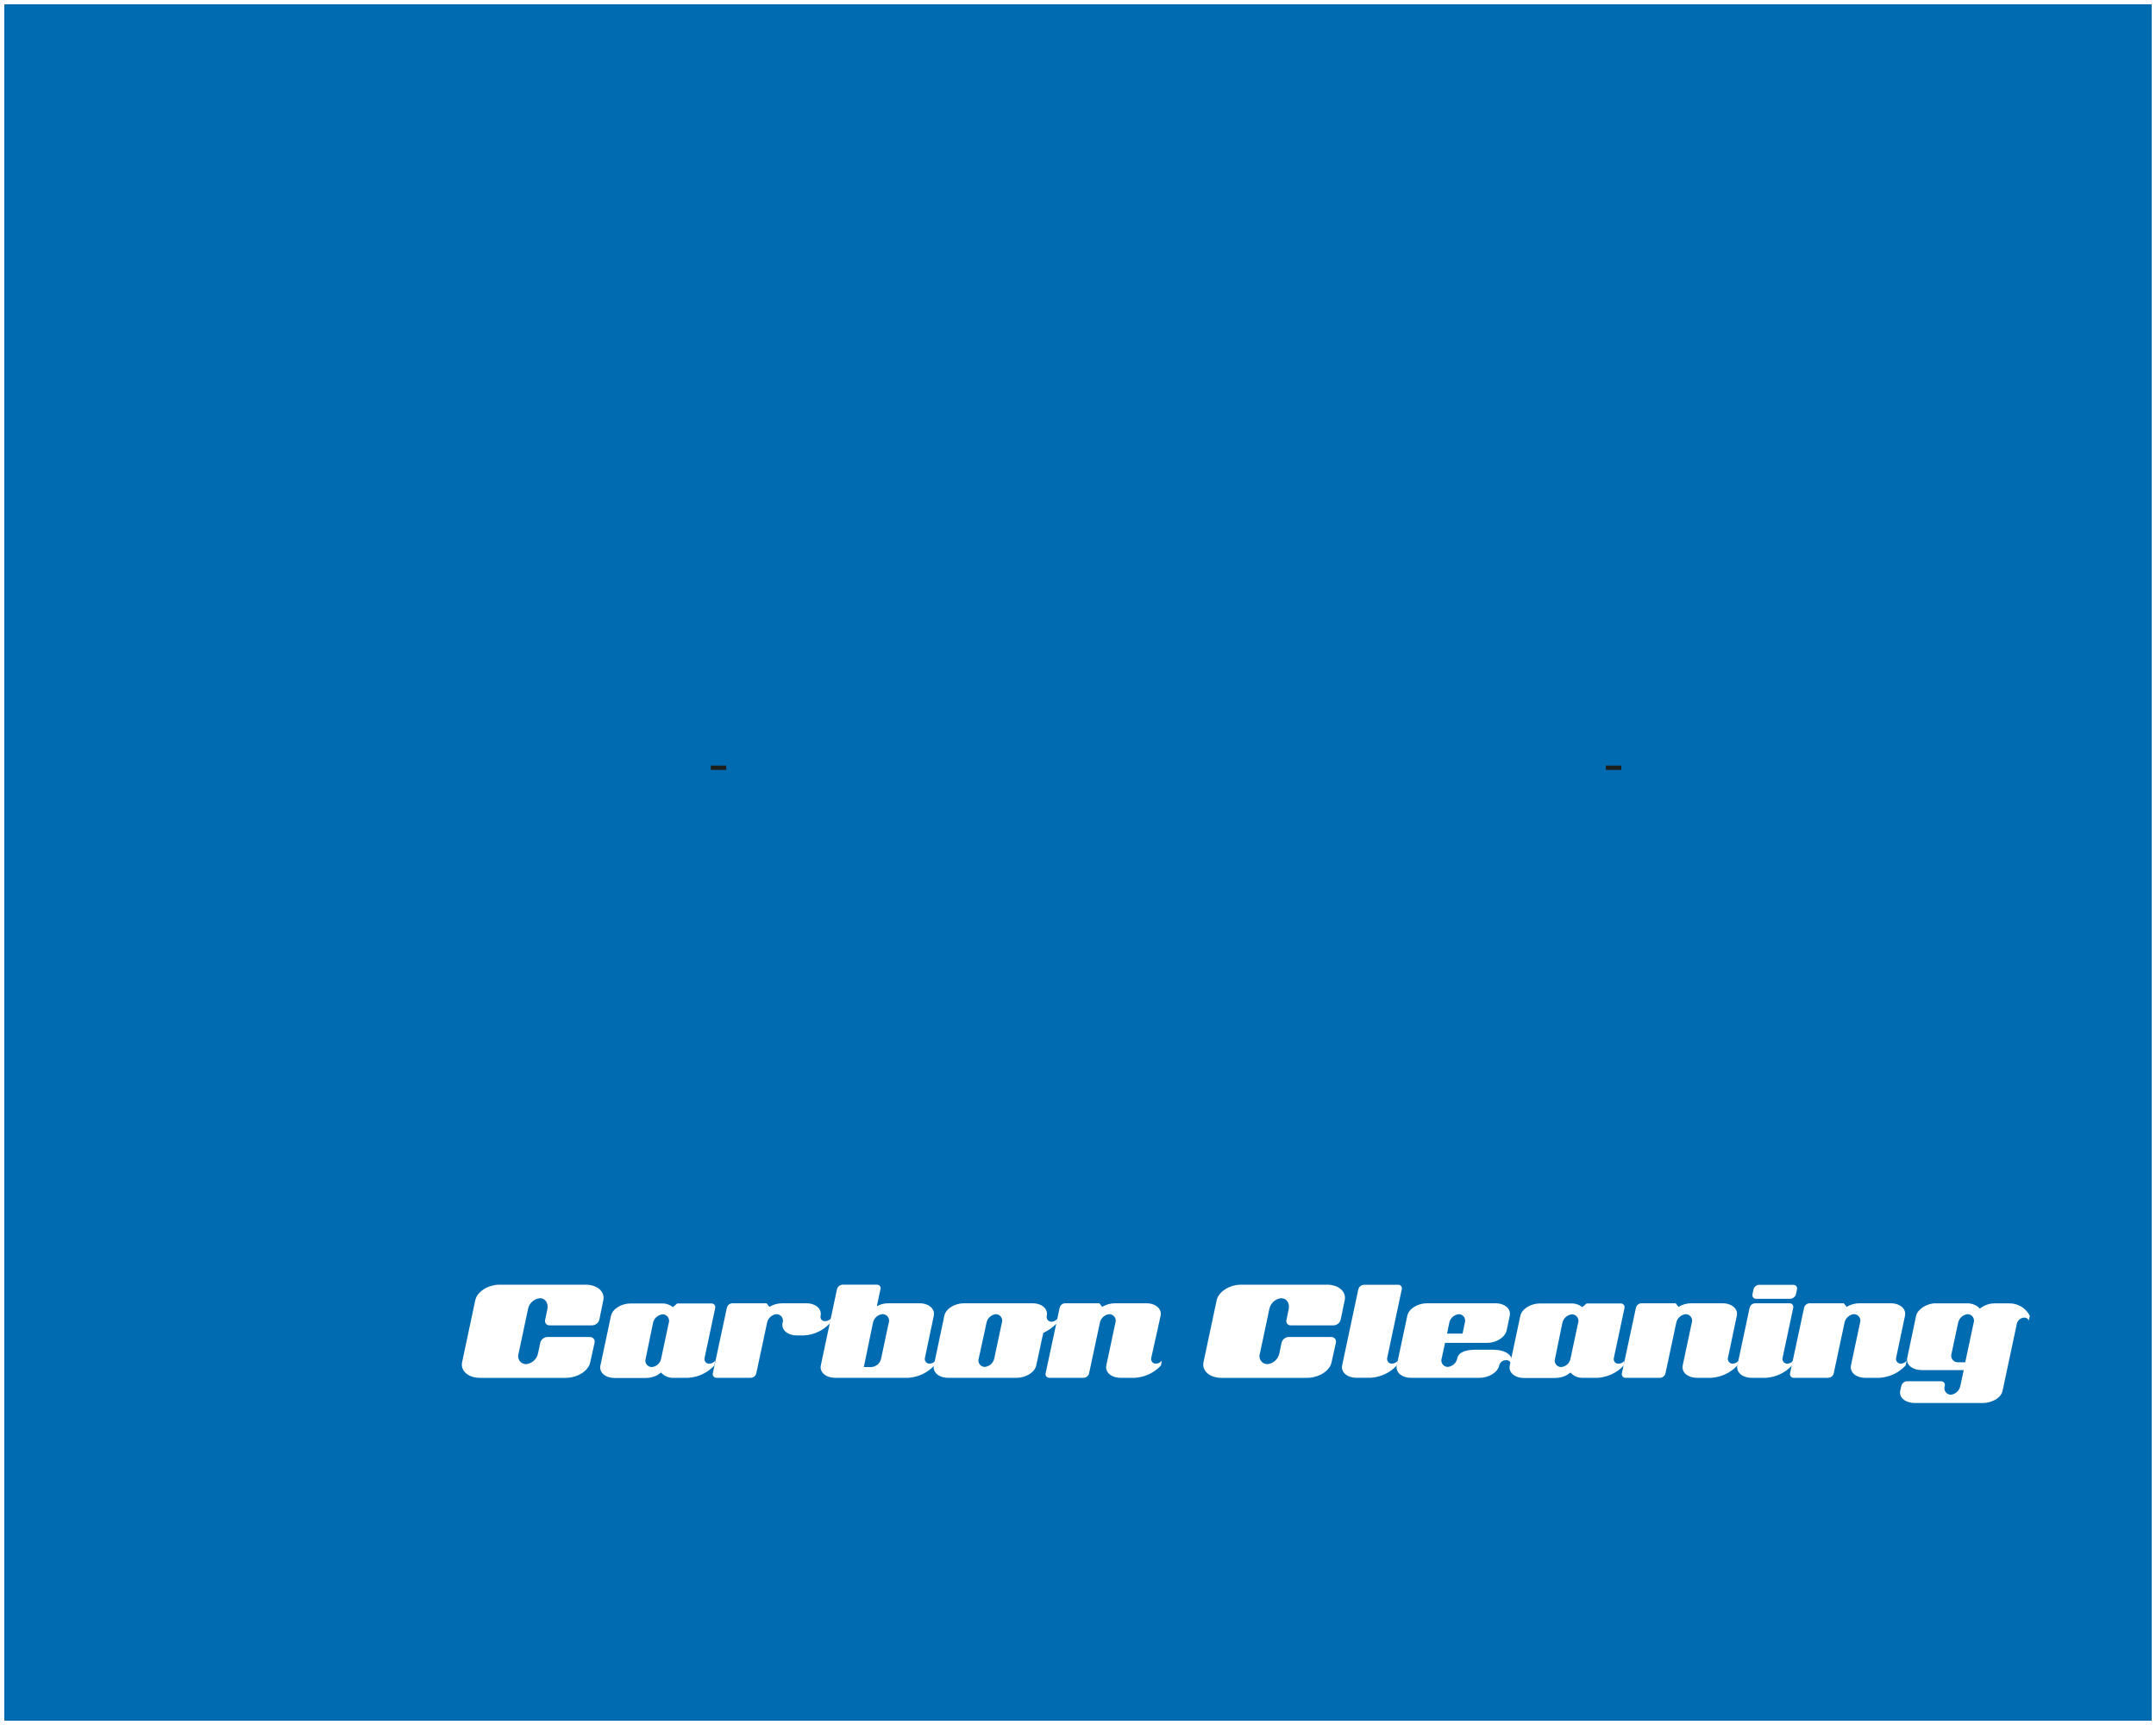
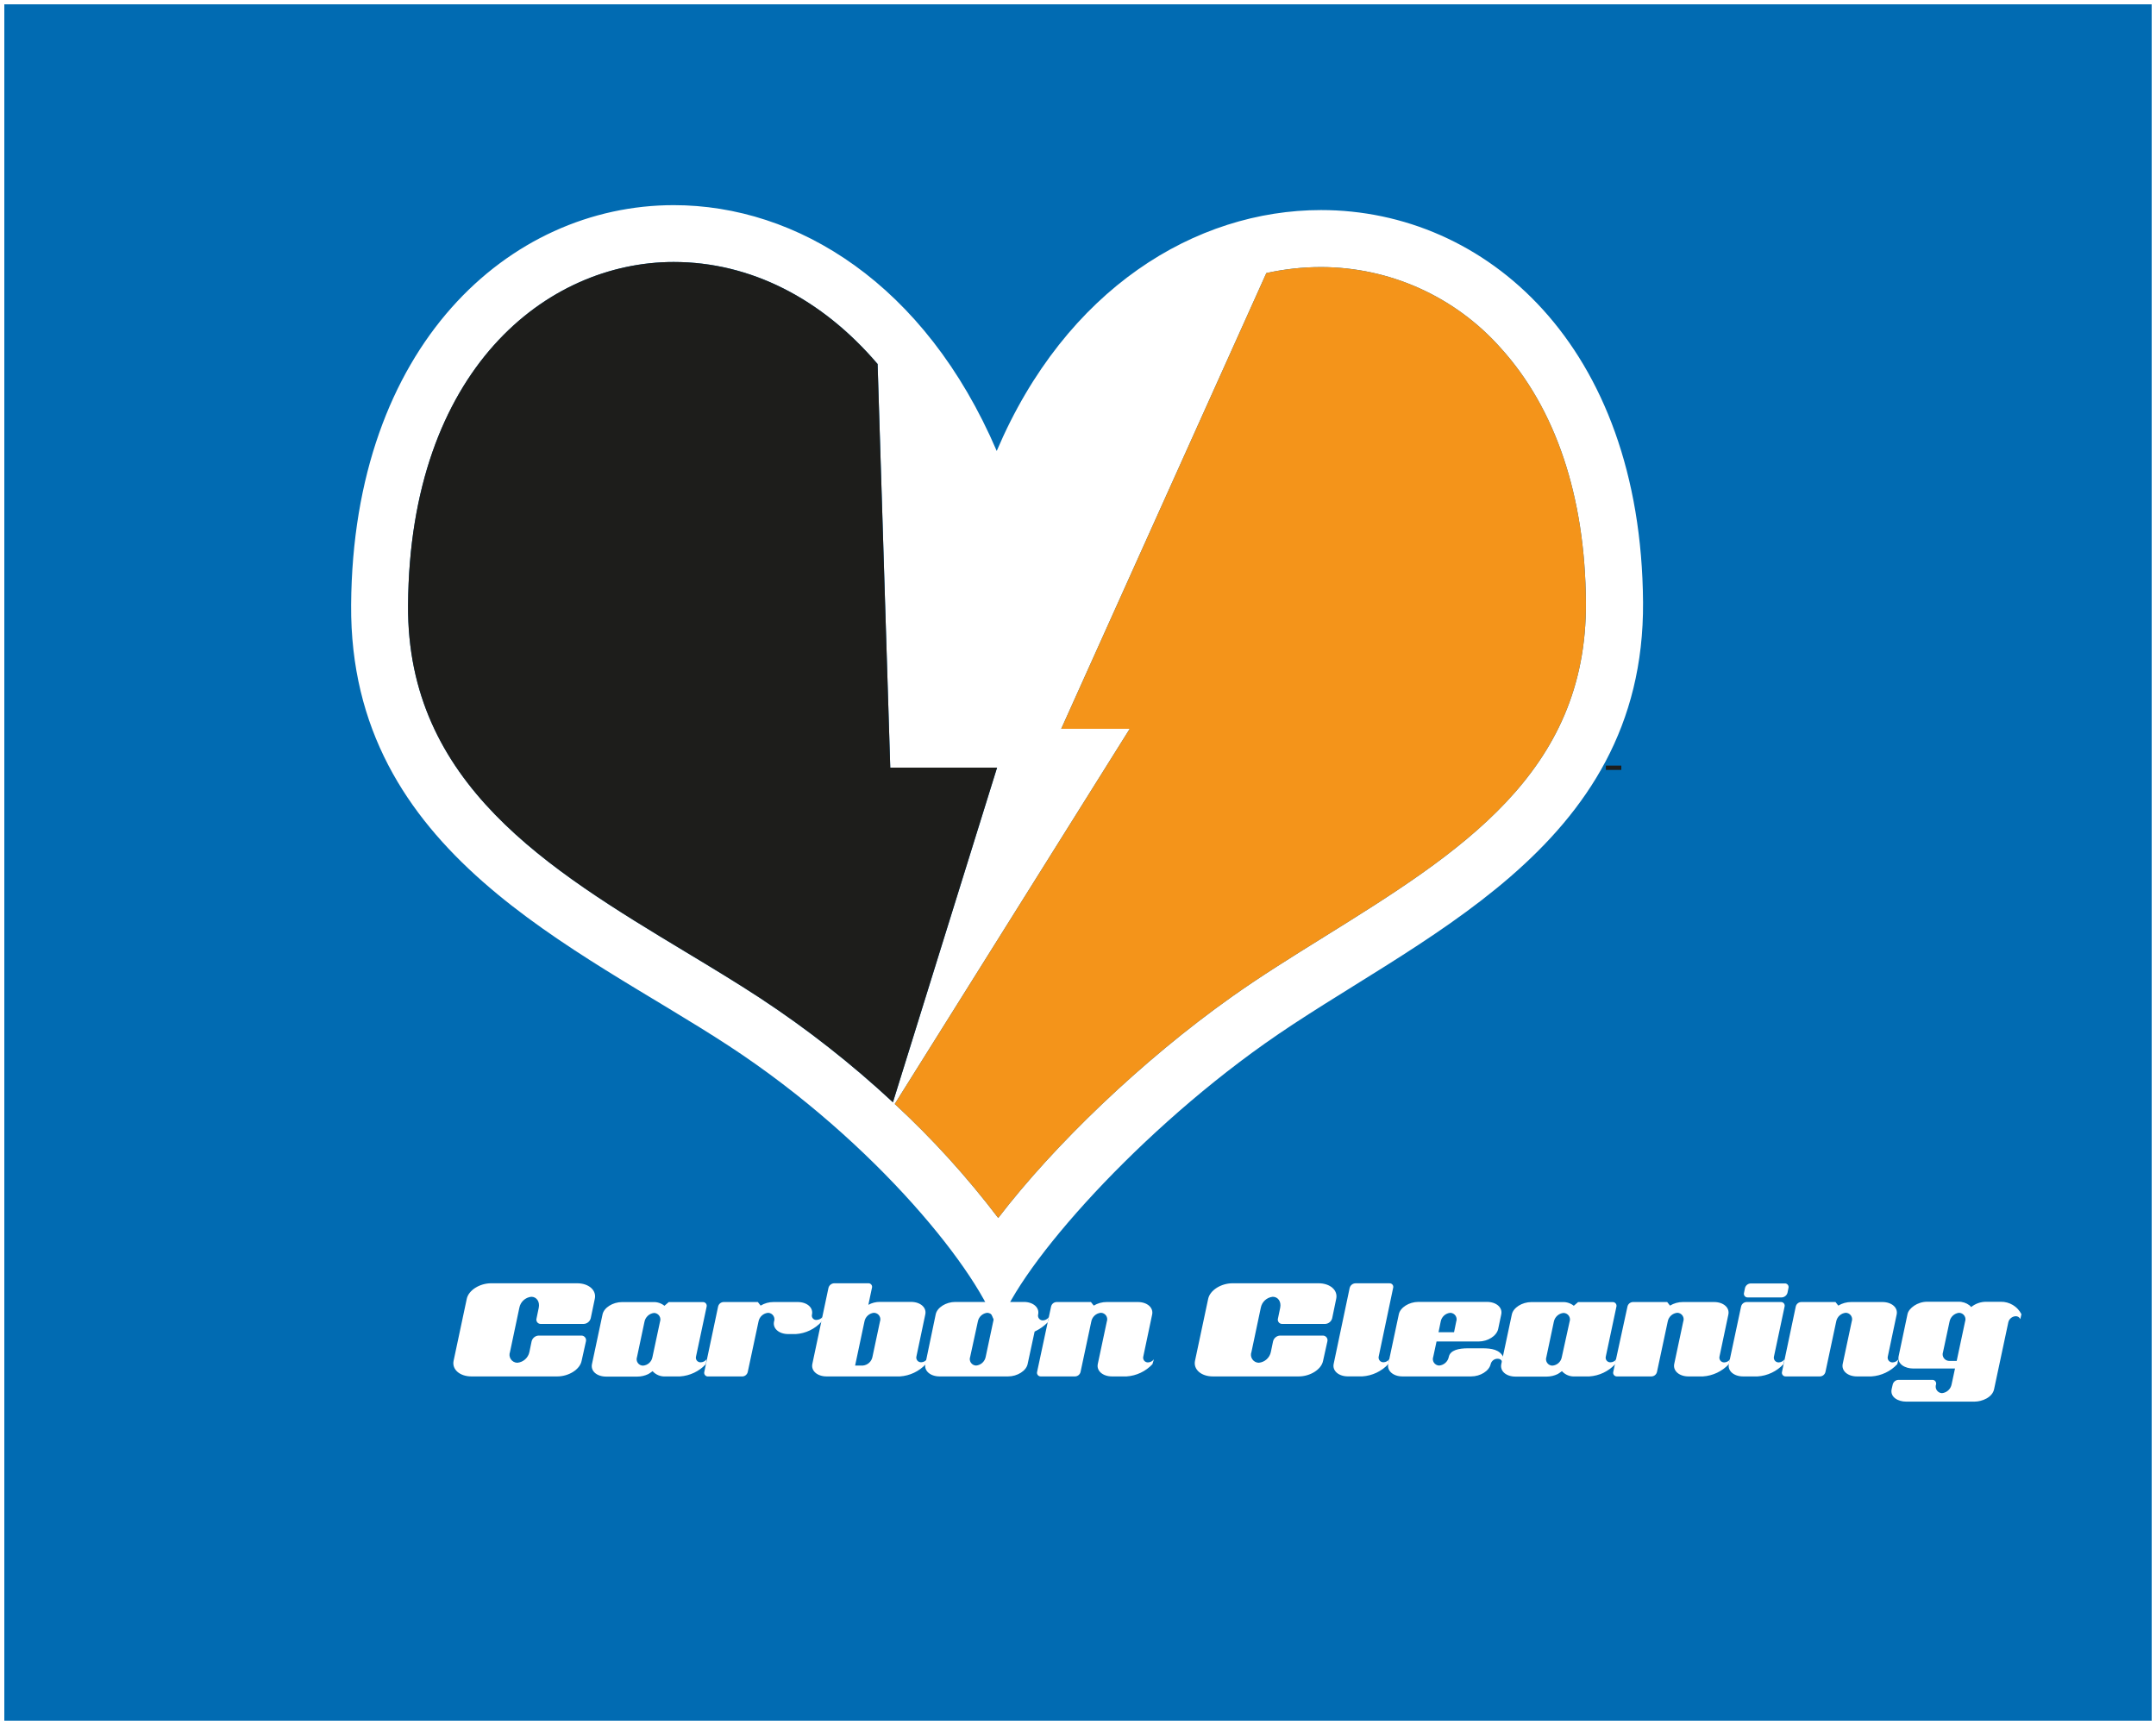
<svg xmlns="http://www.w3.org/2000/svg" id="background" viewBox="0 0 500 400">
  <defs>
-     <style>.cls-1{fill:#016bb2;stroke:#fff;stroke-width:2px;}.cls-1,.cls-2{stroke-miterlimit:10;}.cls-2{fill:none;stroke:#1d1d1b;}.cls-3{fill:#fff;}</style>
+     <style>.cls-1{fill:#016bb2;stroke:#fff;stroke-width:2px;}.cls-1,.cls-5{stroke-miterlimit:10;}.cls-2{fill:#fff;}.cls-3{fill:#f4941a;}.cls-4{fill:#1d1d1b;}.cls-5{fill:none;stroke:#1d1d1b;}</style>
  </defs>
  <rect class="cls-1" width="500" height="400" />
-   <line class="cls-2" x1="168.42" y1="178.03" x2="164.84" y2="178.03" />
-   <line class="cls-2" x1="376" y1="178.03" x2="372.42" y2="178.03" />
-   <path class="cls-3" d="M139,306a1.76,1.76,0,0,1-1.66,1.33h-9.9a1,1,0,0,1-1-1.33l0.5-2.41c0.29-1.4-.47-2.56-1.73-2.56a3.15,3.15,0,0,0-2.77,2.56l-2.16,10.22a1.85,1.85,0,0,0,1.69,2.52,3.15,3.15,0,0,0,2.81-2.52l0.5-2.41a1.76,1.76,0,0,1,1.62-1.37h9.9a1.08,1.08,0,0,1,1.08,1.37l-1,4.5c-0.4,2-3,3.6-5.65,3.6H111.3c-2.7,0-4.54-1.62-4.14-3.6l3.06-14.4c0.43-2,3-3.6,5.65-3.6h19.94c2.7,0,4.54,1.62,4.1,3.6Z" />
-   <path class="cls-3" d="M165.66,316.65a9,9,0,0,1-6,2.84H156.3a3.71,3.71,0,0,1-3-1.22c-0.4.29-.79,0.58-1,0.68a5.89,5.89,0,0,1-2.52.58h-7.23c-2.16,0-3.64-1.26-3.31-2.88l2.45-11.52c0.32-1.58,2.38-2.88,4.54-2.88h7.23a3.87,3.87,0,0,1,2.59.86l1-.86H165a0.86,0.86,0,0,1,.86,1.08l-2.45,11.52a1.07,1.07,0,0,0,1.08,1.37,1.74,1.74,0,0,0,1.37-.72Zm-12-11.88a2.55,2.55,0,0,0-2.23,2.05L149.75,315a1.49,1.49,0,0,0,1.37,2,2.39,2.39,0,0,0,2.2-1.94l1.76-8.24A1.52,1.52,0,0,0,153.71,304.77Z" />
-   <path class="cls-3" d="M192.52,306.78a8.83,8.83,0,0,1-6,2.88h-1.73c-2.16,0-3.64-1.3-3.31-2.88a1.51,1.51,0,0,0-1.37-2.05,2.5,2.5,0,0,0-2.23,2.05l-2.48,11.63a1.34,1.34,0,0,1-1.3,1.08h-7.92a0.85,0.85,0,0,1-.86-1.08l3.24-15.12a1.34,1.34,0,0,1,1.3-1.08h7.92l0.65,0.83a5.76,5.76,0,0,1,3-.83H187c2.16,0,3.64,1.3,3.31,2.88a1,1,0,0,0,1.12,1.26,1.8,1.8,0,0,0,1.33-.68Z" />
-   <path class="cls-3" d="M216.67,316.65a9,9,0,0,1-6,2.84h-17c-2.16,0-3.64-1.3-3.31-2.88,0.25-1.22-.43,2.05,3.74-17.64a1.42,1.42,0,0,1,1.33-1.08h7.92a0.83,0.83,0,0,1,.83,1.08l-0.83,3.92a5.42,5.42,0,0,1,2.66-.68h7.24c2.16,0,3.64,1.3,3.31,2.88l-2.05,9.72a1.09,1.09,0,0,0,1.08,1.4,1.74,1.74,0,0,0,1.37-.72Zm-12-11.92a2.5,2.5,0,0,0-2.23,2.05L200.33,317h1.8a2.5,2.5,0,0,0,2.23-2.05l1.73-8.14A1.51,1.51,0,0,0,204.72,304.73Z" />
-   <path class="cls-3" d="M245,306.93a10.52,10.52,0,0,1-3.06,2.16l-1.62,7.52c-0.32,1.58-2.38,2.88-4.54,2.88H219.88c-2.16,0-3.64-1.3-3.31-2.88L219,305.09c0.32-1.58,2.38-2.88,4.54-2.88h15.91c2.16,0,3.64,1.3,3.31,2.88a1.11,1.11,0,0,0,1.08,1.4,1.74,1.74,0,0,0,1.37-.72Zm-14-2.2a2.5,2.5,0,0,0-2.23,2.05L227,314.92a1.51,1.51,0,0,0,1.37,2.05,2.5,2.5,0,0,0,2.23-2.05l1.73-8.14A1.51,1.51,0,0,0,231,304.73Z" />
-   <path class="cls-3" d="M269.23,316.65a9,9,0,0,1-6,2.84h-3.35c-2.16,0-3.64-1.3-3.31-2.88l2.09-9.83a1.51,1.51,0,0,0-1.37-2.05,2.5,2.5,0,0,0-2.23,2.05l-2.48,11.63a1.34,1.34,0,0,1-1.3,1.08h-7.92a0.85,0.85,0,0,1-.86-1.08l3.24-15.12a1.34,1.34,0,0,1,1.3-1.08h7.92l0.65,0.83a5.76,5.76,0,0,1,3-.83h7.24c2.16,0,3.64,1.3,3.31,2.88L267,314.81a1.09,1.09,0,0,0,1.08,1.4,1.74,1.74,0,0,0,1.37-.72Z" />
-   <path class="cls-3" d="M310.92,306a1.76,1.76,0,0,1-1.66,1.33h-9.9a1,1,0,0,1-1-1.33l0.5-2.41c0.29-1.4-.47-2.56-1.73-2.56a3.15,3.15,0,0,0-2.77,2.56l-2.16,10.22a1.85,1.85,0,0,0,1.69,2.52,3.15,3.15,0,0,0,2.81-2.52l0.5-2.41a1.75,1.75,0,0,1,1.62-1.37h9.9a1.08,1.08,0,0,1,1.08,1.37l-1,4.5c-0.4,2-3,3.6-5.65,3.6H283.24c-2.7,0-4.54-1.62-4.14-3.6l3.06-14.4c0.43-2,3-3.6,5.65-3.6h19.94c2.7,0,4.54,1.62,4.1,3.6Z" />
-   <path class="cls-3" d="M321.72,314.81a1.1,1.1,0,0,0,1.08,1.4,1.74,1.74,0,0,0,1.37-.72l-0.25,1.15a9,9,0,0,1-6,2.84h-3.35c-2.16,0-3.64-1.3-3.31-2.88L315,299a1.42,1.42,0,0,1,1.33-1.08h7.92a0.83,0.83,0,0,1,.83,1.08Z" />
-   <path class="cls-3" d="M350.38,316.11a1.07,1.07,0,0,0-1.08-.72,1.63,1.63,0,0,0-1.62,1.26c-0.36,1.58-2.38,2.84-4.54,2.84H327.23c-2.16,0-3.64-1.3-3.31-2.88l2.45-11.52c0.32-1.58,2.38-2.88,4.54-2.88h15.91c2.16,0,3.64,1.3,3.31,2.88l-0.72,3.42c-0.36,1.58-2.38,2.88-4.54,2.88h-9.75l-0.76,3.53a1.51,1.51,0,0,0,1.37,2.05,2.5,2.5,0,0,0,2.23-2c0.32-1.58,2.3-2,4.46-2h3.31c2.23,0,4,.32,4.86,2Zm-12.06-11.37a2.5,2.5,0,0,0-2.23,2.05l-0.5,2.45h3.6l0.5-2.45A1.51,1.51,0,0,0,338.32,304.73Z" />
-   <path class="cls-3" d="M376.55,316.65a9,9,0,0,1-6,2.84h-3.35a3.71,3.71,0,0,1-3-1.22c-0.4.29-.79,0.58-1,0.68a5.89,5.89,0,0,1-2.52.58h-7.24c-2.16,0-3.64-1.26-3.31-2.88l2.45-11.52c0.32-1.58,2.38-2.88,4.54-2.88h7.24a3.87,3.87,0,0,1,2.59.86l1-.86h7.92a0.86,0.86,0,0,1,.86,1.08l-2.45,11.52a1.07,1.07,0,0,0,1.08,1.37,1.74,1.74,0,0,0,1.37-.72Zm-12-11.88a2.54,2.54,0,0,0-2.23,2.05L360.64,315a1.5,1.5,0,0,0,1.37,2,2.39,2.39,0,0,0,2.2-1.94l1.76-8.24A1.52,1.52,0,0,0,364.6,304.77Z" />
-   <path class="cls-3" d="M402.9,316.65a9,9,0,0,1-6,2.84h-3.35c-2.16,0-3.63-1.3-3.31-2.88l2.09-9.83a1.51,1.51,0,0,0-1.37-2.05,2.5,2.5,0,0,0-2.23,2.05l-2.48,11.63a1.34,1.34,0,0,1-1.3,1.08H377a0.85,0.85,0,0,1-.86-1.08l3.24-15.12a1.34,1.34,0,0,1,1.3-1.08h7.92l0.65,0.83a5.76,5.76,0,0,1,3-.83h7.23c2.16,0,3.64,1.3,3.31,2.88l-2.05,9.72a1.1,1.1,0,0,0,1.08,1.4,1.74,1.74,0,0,0,1.37-.72Z" />
-   <path class="cls-3" d="M415.57,316.65a9,9,0,0,1-6,2.84h-3.35c-2.16,0-3.64-1.3-3.31-2.88l2.84-13.32a1.34,1.34,0,0,1,1.3-1.08H415a0.85,0.85,0,0,1,.86,1.08l-2.45,11.52a1.1,1.1,0,0,0,1.08,1.4,1.74,1.74,0,0,0,1.37-.72Zm0.94-16.56a1.46,1.46,0,0,1-1.33,1.08h-7.92a0.84,0.84,0,0,1-.83-1.08l0.22-1.08a1.41,1.41,0,0,1,1.3-1.08h7.92a0.84,0.84,0,0,1,.86,1.08Z" />
-   <path class="cls-3" d="M441.92,316.65a9,9,0,0,1-6,2.84h-3.35c-2.16,0-3.63-1.3-3.31-2.88l2.09-9.83a1.51,1.51,0,0,0-1.37-2.05,2.5,2.5,0,0,0-2.23,2.05l-2.48,11.63a1.34,1.34,0,0,1-1.3,1.08H416a0.85,0.85,0,0,1-.86-1.08l3.24-15.12a1.34,1.34,0,0,1,1.3-1.08h7.92l0.65,0.83a5.76,5.76,0,0,1,3-.83h7.23c2.16,0,3.64,1.3,3.31,2.88l-2.05,9.72a1.1,1.1,0,0,0,1.08,1.4,1.74,1.74,0,0,0,1.37-.72Z" />
-   <path class="cls-3" d="M470.51,306.21a1.09,1.09,0,0,0-1.08-.68,1.84,1.84,0,0,0-1.69,1.37c-1.62,7.59-1,4.68-3.31,15.55-0.4,1.94-2.84,2.88-4.5,2.88H444c-1.66,0-3.71-.94-3.31-2.88l0.25-1.08a1.42,1.42,0,0,1,1.3-1.08h7.92a0.86,0.86,0,0,1,.86,1.08,1.52,1.52,0,0,0,1.37,2.05,2.52,2.52,0,0,0,2.23-2.05l0.79-3.67H445.6c-1.62,0-3.71-.94-3.28-2.88l2.05-9.72c0.29-1.4,2.34-2.88,4.54-2.88h7.24a4.06,4.06,0,0,1,2.59.83l0.4,0.4a5.51,5.51,0,0,1,3.46-1.22h3.35a5.27,5.27,0,0,1,4.79,2.88Zm-14.18-1.48a2.55,2.55,0,0,0-2.23,2.05l-1.51,7.06a1.53,1.53,0,0,0,1.37,2.05h1.8l1.94-9.11A1.51,1.51,0,0,0,456.32,304.73Z" />
+   <path class="cls-2" d="M306.37,48.71c-29.07,0-59.19,18.21-75.22,55.86-16.6-38.75-46.31-57-74.9-57h0c-38.19,0-74.41,32.63-74.82,92.7-0.4,57.69,52.49,79.25,87.7,102.32,34.15,22.36,58.46,53,62.26,66,3.27-12.76,30.33-44.23,61.94-66.61,34.56-24.48,88.11-44.63,87.71-102.33C380.61,79.91,344.4,48.71,306.37,48.71Zm-130,182.78c-5.54-3.63-11.28-7.09-17.37-10.76-31.78-19.16-64.65-39-64.36-80.41,0.38-54.67,32.2-79.57,61.6-79.57h0c17.81,0,34.38,8.52,47.29,23.66L206.46,178h24.77l-24.15,77.6A233.28,233.28,0,0,0,176.36,231.49ZM307,217.29c-7.51,4.67-14.61,9.08-21.32,13.84-20.91,14.82-41.34,34.53-54.18,51.3a204.78,204.78,0,0,0-24-26.44L262,169H246.11L293.68,63.32a58.79,58.79,0,0,1,12.69-1.39A55.77,55.77,0,0,1,348,80.66c12.78,14.07,19.62,34.48,19.79,59C368.08,179.3,338.41,197.75,307,217.29Z" />
+   <path class="cls-3" d="M307,217.29c-7.51,4.67-14.61,9.08-21.32,13.84-20.91,14.82-41.34,34.53-54.18,51.3a204.78,204.78,0,0,0-24-26.44L262,169H246.11L293.68,63.32a58.79,58.79,0,0,1,12.69-1.39A55.77,55.77,0,0,1,348,80.66c12.78,14.07,19.62,34.48,19.79,59C368.08,179.3,338.41,197.75,307,217.29Z" />
+   <path class="cls-4" d="M176.36,231.49c-5.54-3.63-11.28-7.09-17.37-10.76-31.78-19.16-64.65-39-64.36-80.41,0.38-54.67,32.2-79.57,61.6-79.57h0c17.81,0,34.38,8.52,47.29,23.66L206.46,178h24.77l-24.15,77.6A233.28,233.28,0,0,0,176.36,231.49Z" />
+   <line class="cls-5" x1="168.42" y1="178.03" x2="164.84" y2="178.03" />
+   <line class="cls-5" x1="376" y1="178.03" x2="372.42" y2="178.03" />
+   <path class="cls-2" d="M137,305.67a1.76,1.76,0,0,1-1.66,1.33h-9.9a1,1,0,0,1-1-1.33l0.5-2.41c0.29-1.4-.47-2.56-1.73-2.56a3.15,3.15,0,0,0-2.77,2.56l-2.16,10.22a1.85,1.85,0,0,0,1.69,2.52,3.15,3.15,0,0,0,2.81-2.52l0.5-2.41a1.76,1.76,0,0,1,1.62-1.37h9.9a1.08,1.08,0,0,1,1.08,1.37l-1,4.5c-0.4,2-3,3.6-5.65,3.6H109.33c-2.7,0-4.54-1.62-4.14-3.6l3.06-14.4c0.43-2,3-3.6,5.65-3.6h19.94c2.7,0,4.54,1.62,4.1,3.6Z" />
+   <path class="cls-2" d="M163.69,316.33a9,9,0,0,1-6,2.84h-3.35a3.71,3.71,0,0,1-3-1.22c-0.4.29-.79,0.58-1,0.68a5.89,5.89,0,0,1-2.52.58h-7.23c-2.16,0-3.64-1.26-3.31-2.88l2.45-11.52c0.32-1.58,2.38-2.88,4.54-2.88h7.23a3.87,3.87,0,0,1,2.59.86l1-.86h7.92a0.86,0.86,0,0,1,.86,1.08l-2.45,11.52a1.07,1.07,0,0,0,1.08,1.37,1.74,1.74,0,0,0,1.37-.72Zm-12-11.88a2.55,2.55,0,0,0-2.23,2.05l-1.73,8.17a1.49,1.49,0,0,0,1.37,2,2.39,2.39,0,0,0,2.2-1.94l1.76-8.24A1.52,1.52,0,0,0,151.74,304.45Z" />
+   <path class="cls-2" d="M190.54,306.47a8.83,8.83,0,0,1-6,2.88h-1.73c-2.16,0-3.64-1.3-3.31-2.88a1.51,1.51,0,0,0-1.37-2.05,2.5,2.5,0,0,0-2.23,2.05l-2.48,11.63a1.34,1.34,0,0,1-1.3,1.08h-7.92a0.85,0.85,0,0,1-.86-1.08L166.53,303a1.34,1.34,0,0,1,1.3-1.08h7.92l0.65,0.83a5.76,5.76,0,0,1,3-.83H185c2.16,0,3.64,1.3,3.31,2.88a1,1,0,0,0,1.12,1.26,1.8,1.8,0,0,0,1.33-.68Z" />
+   <path class="cls-2" d="M214.7,316.33a9,9,0,0,1-6,2.84h-17c-2.16,0-3.64-1.3-3.31-2.88,0.25-1.22-.43,2.05,3.74-17.64a1.42,1.42,0,0,1,1.33-1.08h7.92a0.83,0.83,0,0,1,.83,1.08l-0.83,3.92a5.42,5.42,0,0,1,2.66-.68h7.24c2.16,0,3.64,1.3,3.31,2.88l-2.05,9.72a1.09,1.09,0,0,0,1.08,1.4,1.74,1.74,0,0,0,1.37-.72Zm-12-11.92a2.5,2.5,0,0,0-2.23,2.05l-2.16,10.19h1.8a2.5,2.5,0,0,0,2.23-2.05l1.73-8.14A1.51,1.51,0,0,0,202.75,304.42Z" />
+   <path class="cls-2" d="M243,306.61a10.52,10.52,0,0,1-3.06,2.16l-1.62,7.52c-0.32,1.58-2.38,2.88-4.54,2.88H217.91c-2.16,0-3.64-1.3-3.31-2.88L217,304.78c0.32-1.58,2.38-2.88,4.54-2.88h15.91c2.16,0,3.64,1.3,3.31,2.88a1.11,1.11,0,0,0,1.08,1.4,1.74,1.74,0,0,0,1.37-.72Zm-14-2.2a2.5,2.5,0,0,0-2.23,2.05L225,314.6a1.51,1.51,0,0,0,1.37,2.05,2.5,2.5,0,0,0,2.23-2.05l1.73-8.14A1.51,1.51,0,0,0,229,304.42Z" />
+   <path class="cls-2" d="M267.26,316.33a9,9,0,0,1-6,2.84H257.9c-2.16,0-3.64-1.3-3.31-2.88l2.09-9.83a1.51,1.51,0,0,0-1.37-2.05,2.5,2.5,0,0,0-2.23,2.05l-2.48,11.63a1.34,1.34,0,0,1-1.3,1.08h-7.92a0.85,0.85,0,0,1-.86-1.08L243.75,303a1.34,1.34,0,0,1,1.3-1.08H253l0.65,0.83a5.76,5.76,0,0,1,3-.83h7.24c2.16,0,3.63,1.3,3.31,2.88l-2.05,9.72a1.09,1.09,0,0,0,1.08,1.4,1.74,1.74,0,0,0,1.37-.72Z" />
+   <path class="cls-2" d="M308.95,305.67a1.76,1.76,0,0,1-1.66,1.33h-9.9a1,1,0,0,1-1-1.33l0.5-2.41c0.29-1.4-.47-2.56-1.73-2.56a3.15,3.15,0,0,0-2.77,2.56l-2.16,10.22a1.85,1.85,0,0,0,1.69,2.52,3.15,3.15,0,0,0,2.81-2.52l0.5-2.41a1.75,1.75,0,0,1,1.62-1.37h9.9a1.08,1.08,0,0,1,1.08,1.37l-1,4.5c-0.4,2-3,3.6-5.65,3.6H281.27c-2.7,0-4.54-1.62-4.14-3.6l3.06-14.4c0.43-2,3-3.6,5.65-3.6h19.94c2.7,0,4.54,1.62,4.1,3.6Z" />
+   <path class="cls-2" d="M319.75,314.49a1.1,1.1,0,0,0,1.08,1.4,1.74,1.74,0,0,0,1.37-.72l-0.25,1.15a9,9,0,0,1-6,2.84h-3.35c-2.16,0-3.64-1.3-3.31-2.88L313,298.66a1.42,1.42,0,0,1,1.33-1.08h7.92a0.83,0.83,0,0,1,.83,1.08Z" />
+   <path class="cls-2" d="M348.4,315.79a1.07,1.07,0,0,0-1.08-.72,1.63,1.63,0,0,0-1.62,1.26c-0.36,1.58-2.38,2.84-4.54,2.84H325.26c-2.16,0-3.64-1.3-3.31-2.88l2.45-11.52c0.32-1.58,2.38-2.88,4.54-2.88h15.91c2.16,0,3.64,1.3,3.31,2.88l-0.72,3.42c-0.36,1.58-2.38,2.88-4.54,2.88h-9.75l-0.76,3.53a1.51,1.51,0,0,0,1.37,2.05,2.5,2.5,0,0,0,2.23-2c0.32-1.58,2.3-2,4.46-2h3.31c2.23,0,4,.32,4.86,2Zm-12.06-11.37a2.5,2.5,0,0,0-2.23,2.05l-0.5,2.45h3.6l0.5-2.45A1.51,1.51,0,0,0,336.34,304.42Z" />
+   <path class="cls-2" d="M374.58,316.33a9,9,0,0,1-6,2.84h-3.35a3.71,3.71,0,0,1-3-1.22c-0.4.29-.79,0.58-1,0.68a5.89,5.89,0,0,1-2.52.58h-7.24c-2.16,0-3.64-1.26-3.31-2.88l2.45-11.52c0.32-1.58,2.38-2.88,4.54-2.88h7.24a3.87,3.87,0,0,1,2.59.86l1-.86H374a0.86,0.86,0,0,1,.86,1.08l-2.45,11.52a1.07,1.07,0,0,0,1.08,1.37,1.74,1.74,0,0,0,1.37-.72Zm-12-11.88a2.54,2.54,0,0,0-2.23,2.05l-1.73,8.17a1.5,1.5,0,0,0,1.37,2,2.39,2.39,0,0,0,2.2-1.94L364,306.5A1.52,1.52,0,0,0,362.63,304.45Z" />
+   <path class="cls-2" d="M400.93,316.33a9,9,0,0,1-6,2.84h-3.35c-2.16,0-3.63-1.3-3.31-2.88l2.09-9.83a1.51,1.51,0,0,0-1.37-2.05,2.5,2.5,0,0,0-2.23,2.05l-2.48,11.63a1.34,1.34,0,0,1-1.3,1.08H375a0.85,0.85,0,0,1-.86-1.08L377.42,303a1.34,1.34,0,0,1,1.3-1.08h7.92l0.65,0.83a5.76,5.76,0,0,1,3-.83h7.23c2.16,0,3.64,1.3,3.31,2.88l-2.05,9.72a1.1,1.1,0,0,0,1.08,1.4,1.74,1.74,0,0,0,1.37-.72Z" />
+   <path class="cls-2" d="M413.6,316.33a9,9,0,0,1-6,2.84h-3.35c-2.16,0-3.64-1.3-3.31-2.88L403.77,303a1.34,1.34,0,0,1,1.3-1.08H413a0.85,0.85,0,0,1,.86,1.08l-2.45,11.52a1.1,1.1,0,0,0,1.08,1.4,1.74,1.74,0,0,0,1.37-.72Zm0.94-16.56a1.46,1.46,0,0,1-1.33,1.08h-7.92a0.84,0.84,0,0,1-.83-1.08l0.22-1.08a1.41,1.41,0,0,1,1.3-1.08h7.92a0.84,0.84,0,0,1,.86,1.08Z" />
+   <path class="cls-2" d="M440,316.33a9,9,0,0,1-6,2.84h-3.35c-2.16,0-3.63-1.3-3.31-2.88l2.09-9.83a1.51,1.51,0,0,0-1.37-2.05,2.5,2.5,0,0,0-2.23,2.05l-2.48,11.63a1.34,1.34,0,0,1-1.3,1.08h-7.92a0.85,0.85,0,0,1-.86-1.08L416.45,303a1.34,1.34,0,0,1,1.3-1.08h7.92l0.65,0.83a5.76,5.76,0,0,1,3-.83h7.23c2.16,0,3.64,1.3,3.31,2.88l-2.05,9.72a1.1,1.1,0,0,0,1.08,1.4,1.74,1.74,0,0,0,1.37-.72Z" />
+   <path class="cls-2" d="M468.53,305.89a1.09,1.09,0,0,0-1.08-.68,1.84,1.84,0,0,0-1.69,1.37c-1.62,7.59-1,4.68-3.31,15.55-0.4,1.94-2.84,2.88-4.5,2.88H442c-1.66,0-3.71-.94-3.31-2.88l0.25-1.08a1.42,1.42,0,0,1,1.3-1.08h7.92A0.86,0.86,0,0,1,449,321a1.52,1.52,0,0,0,1.37,2.05,2.52,2.52,0,0,0,2.23-2.05l0.79-3.67h-9.79c-1.62,0-3.71-.94-3.28-2.88l2.05-9.72c0.29-1.4,2.34-2.88,4.54-2.88h7.24a4.06,4.06,0,0,1,2.59.83l0.4,0.4a5.51,5.51,0,0,1,3.46-1.22H464a5.27,5.27,0,0,1,4.79,2.88Zm-14.18-1.48a2.55,2.55,0,0,0-2.23,2.05l-1.51,7.06a1.53,1.53,0,0,0,1.37,2.05h1.8l1.94-9.11A1.51,1.51,0,0,0,454.35,304.42Z" />
</svg>
